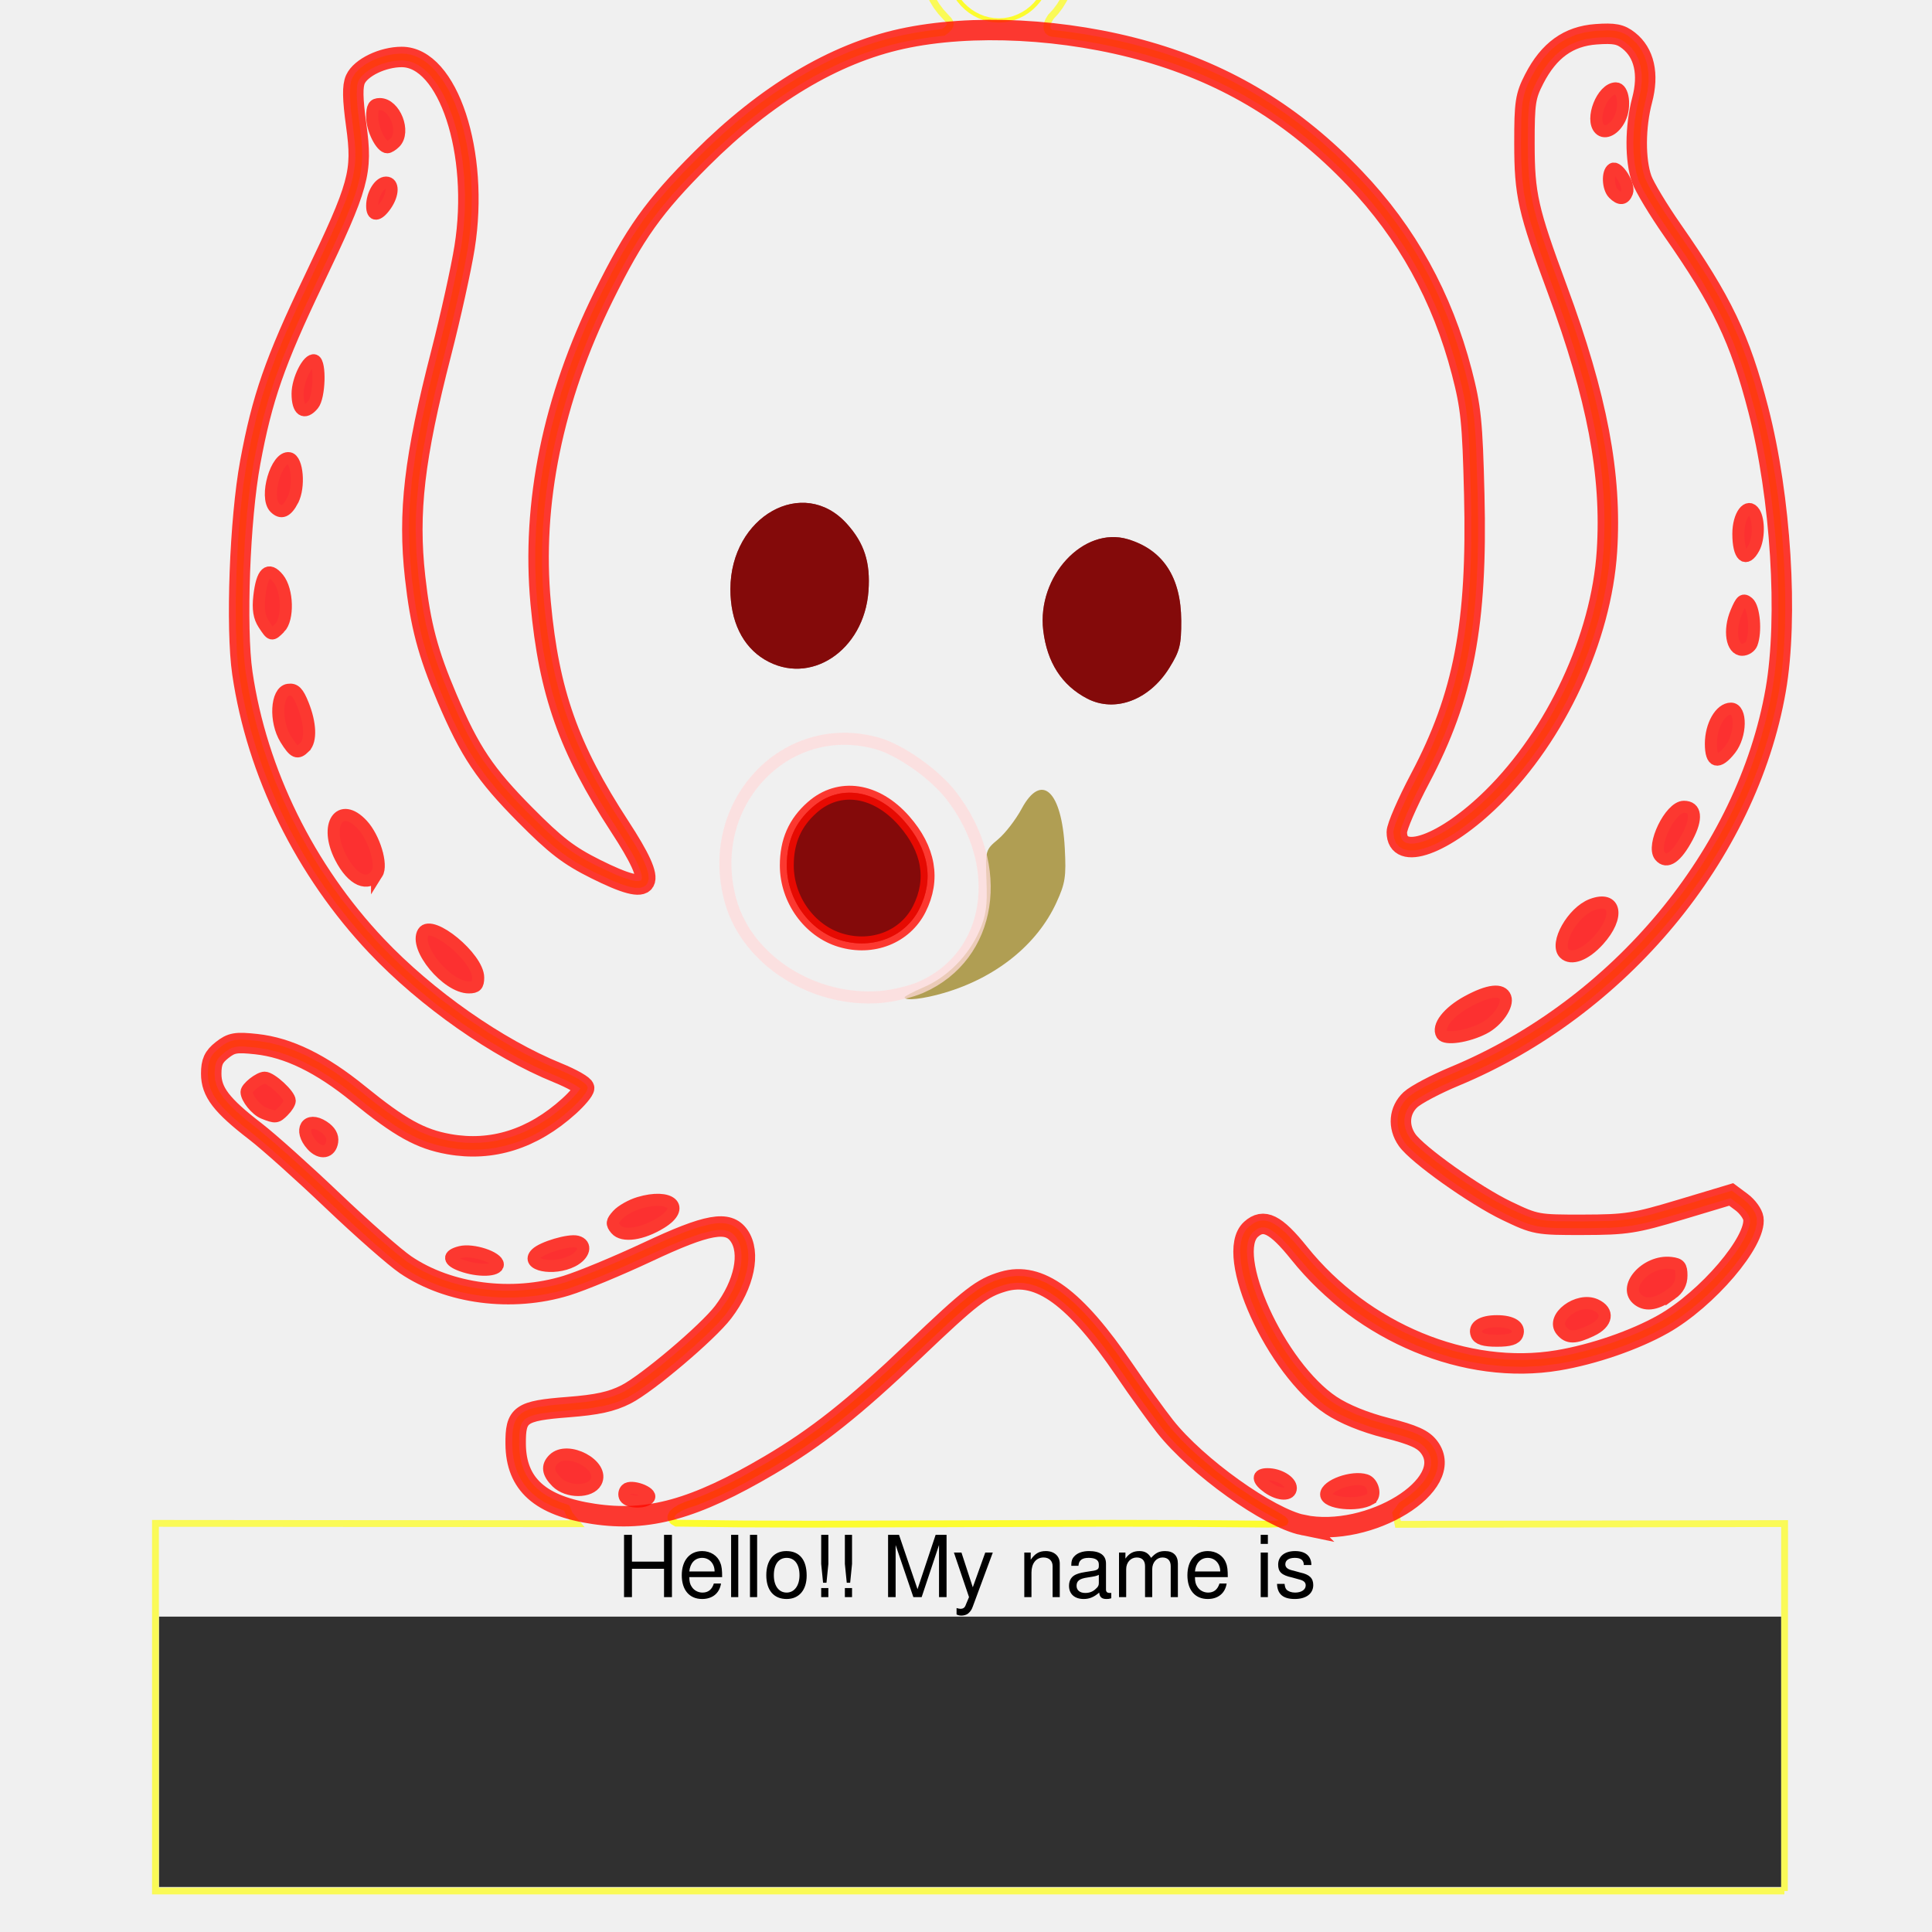
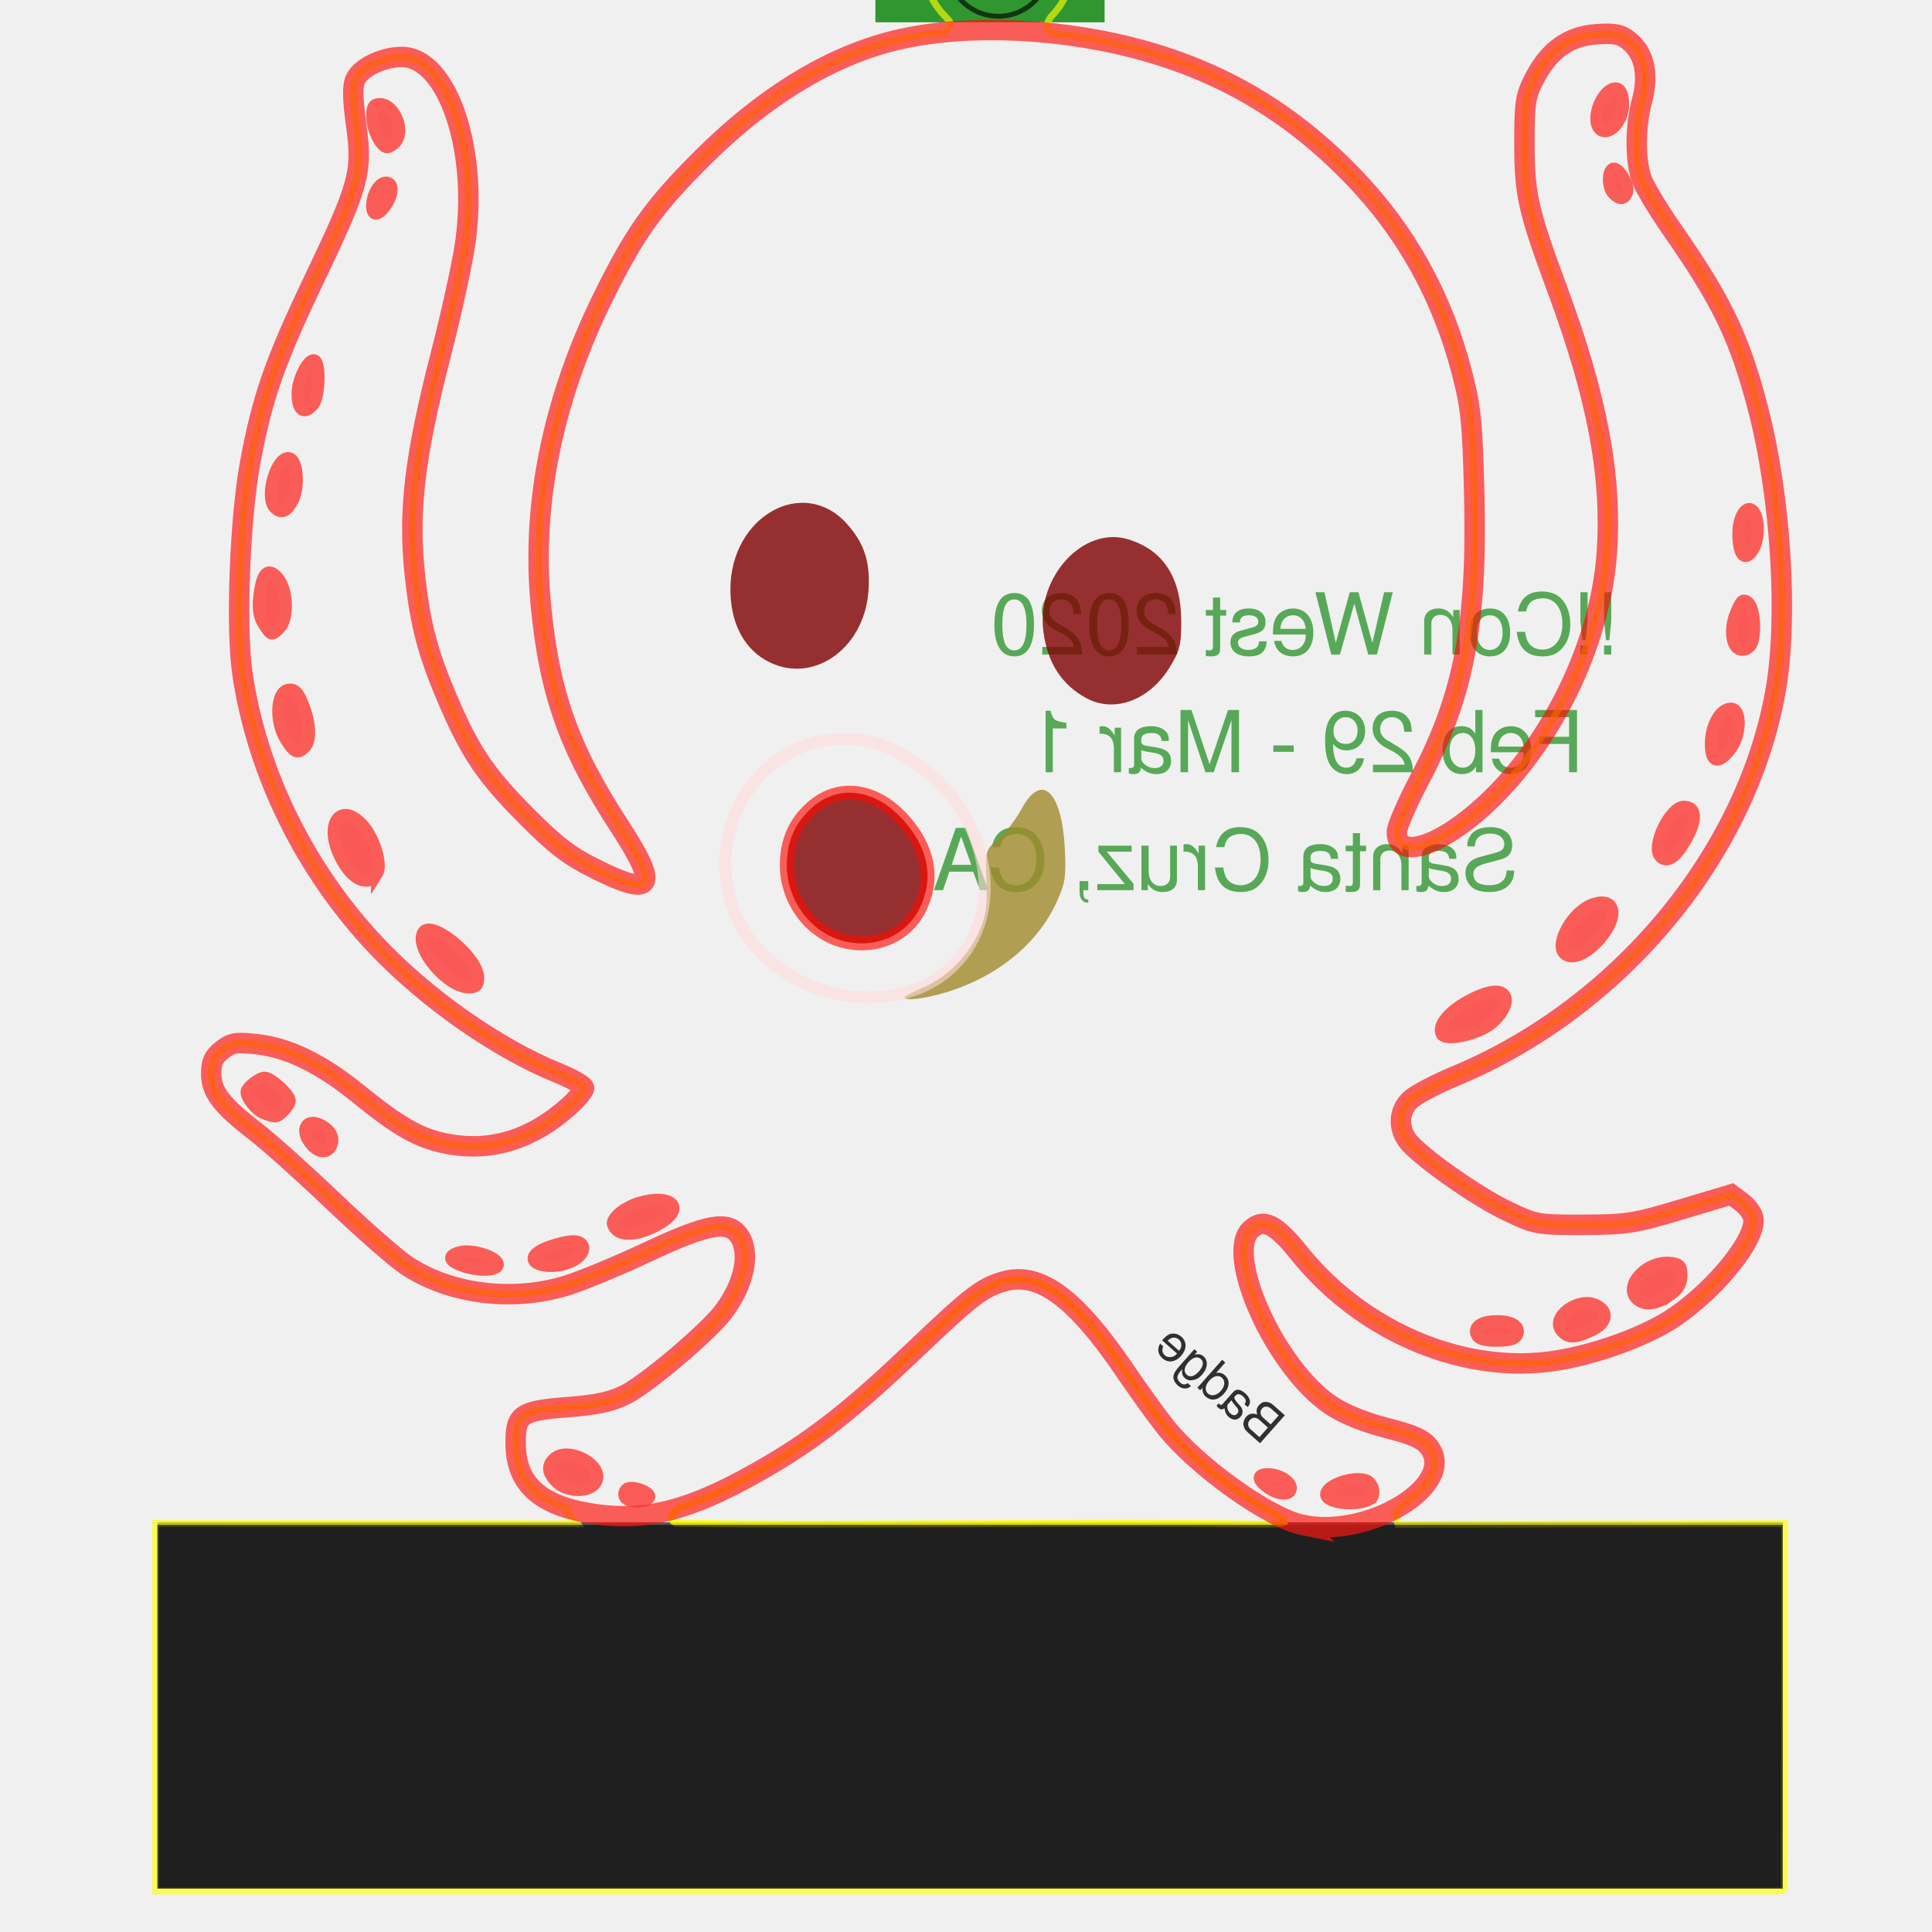
<svg xmlns="http://www.w3.org/2000/svg" xmlns:ns1="http://www.openswatchbook.org/uri/2009/osb" version="1.1" id="svg2" viewBox="0 0 80.0 80.0" height="80.0mm" width="80.0mm">
  <defs id="defs4">
    <linearGradient id="linearGradient5701" ns1:paint="gradient">
      <stop style="stop-color:#000000;stop-opacity:1;" offset="0" id="stop5703" />
      <stop style="stop-color:#000000;stop-opacity:0;" offset="1" id="stop5705" />
    </linearGradient>
  </defs>
-   <g style="display:none;opacity:0.8" id="g4186" />
  <g id="g4142" style="display:none">
    <rect x="0" y="0" width="80" height="80" style="fill:#ffffff;fill-opacity:1;stroke:none" id="rect4144" />
  </g>
-   <g id="g4148" style="display:inline" />
-   <g id="g4158" style="display:none">
-     <text id="text4173" y="67.428" x="-39.962" style="font-style:normal;font-variant:normal;font-weight:normal;font-stretch:normal;font-size:3.528px;line-height:125%;font-family:Helvetica;-inkscape-font-specification:'Helvetica, Normal';text-align:center;letter-spacing:0px;word-spacing:0px;writing-mode:lr-tb;text-anchor:middle;display:inline;opacity:0.8;fill:#008000;fill-opacity:1;stroke:none;stroke-width:1px;stroke-linecap:butt;stroke-linejoin:miter;stroke-opacity:1" xml:space="preserve" transform="scale(-1,1)">
-       <tspan y="67.428" x="-39.962" id="tspan4175">!!Con West</tspan>
-       <tspan id="tspan4177" y="71.837" x="-39.962">Feb 29, Mar 1 2020</tspan>
-       <tspan id="tspan4179" y="76.247" x="-39.962">Santa Cruz, CA</tspan>
+   <g id="g4148" style="display:inline">
+     <text xml:space="preserve" style="font-style:normal;font-variant:normal;font-weight:normal;font-stretch:normal;line-height:0%;font-family:Helvetica;-inkscape-font-specification:'Helvetica, Normal';text-align:start;letter-spacing:0px;word-spacing:0px;writing-mode:lr-tb;text-anchor:start;display:inline;opacity:0.8;fill:#000000;fill-opacity:1;stroke:none;stroke-width:0.265px;stroke-linecap:butt;stroke-linejoin:miter;stroke-opacity:1" x="-78.857" y="10.132" id="text56" transform="matrix(-0.7485107,-0.6631227,-0.6631227,0.7485107,0,0)">
+       <tspan id="tspan54" x="-78.857" y="10.132" style="font-style:normal;font-variant:normal;font-weight:normal;font-stretch:normal;font-size:2.117px;line-height:1.25;font-family:Helvetica;-inkscape-font-specification:'Helvetica, Normal';font-variant-ligatures:normal;font-variant-caps:normal;font-variant-numeric:normal;font-feature-settings:normal;text-align:start;writing-mode:lr-tb;text-anchor:start;stroke-width:0.265px">Badge</tspan>
    </text>
  </g>
-   <g id="g4162" style="display:inline">
-     <path id="path4170" d="m 362.685,733.631 c -7.922,-2.378 -13.685,-10.397 -13.685,-19.042 0,-6.193 2.086,-10.931 6.53,-14.833 6.829,-5.996 16.22,-4.606 23.31,3.448 6.366,7.232 7.708,14.95 3.91,22.482 -3.59,7.12 -11.88,10.402 -20.065,7.945 z m 62.817,-61.559 c -6.455,-3.365 -10.215,-9.205 -11.181,-17.362 -1.631,-13.768 10.272,-26.598 21.544,-23.221 8.966,2.686 13.559,9.687 13.606,20.737 0.026,6.167 -0.361,7.711 -3.006,11.988 -5.106,8.26 -13.883,11.55 -20.962,7.858 z m -82.165,-9.939 c -5.611,-3.363 -8.715,-9.763 -8.702,-17.939 0.03,-18.535 18.543,-28.947 29.637,-16.668 4.471,4.948 6.059,9.872 5.533,17.15 -1.101,15.227 -14.95,24.361 -26.467,17.457 z" style="display:inline;opacity:0.8;fill:#800000;fill-opacity:1;stroke:none;stroke-width:3.543;stroke-miterlimit:4;stroke-dasharray:none;stroke-opacity:1" transform="matrix(0.16256,0,0,0.16256,-24.15359,-80.32691)" />
+   <g id="g4158" style="display:inline;opacity:0.8">
+     <text transform="scale(-1,1)" id="text4173" y="27.104" x="-42.409" style="font-style:normal;font-variant:normal;font-weight:normal;font-stretch:normal;line-height:0%;font-family:Helvetica;-inkscape-font-specification:'Helvetica, Normal';text-align:center;letter-spacing:0px;word-spacing:0px;writing-mode:lr-tb;text-anchor:middle;display:inline;opacity:0.8;fill:#008000;fill-opacity:1;stroke:none;stroke-width:1px;stroke-linecap:butt;stroke-linejoin:miter;stroke-opacity:1" xml:space="preserve">
+       <tspan y="27.104" x="-42.409" id="tspan4175" style="font-size:3.528px;line-height:1.25">!!Con West 2020</tspan>
+       <tspan id="tspan4177" y="31.98" x="-42.409" style="font-size:3.528px;line-height:1.25">Feb 29 - Mar 1</tspan>
+       <tspan id="tspan4179" y="36.856" x="-42.409" style="font-size:3.528px;line-height:1.25">Santa Cruz, CA</tspan>
+     </text>
+     <rect ry="0" style="display:inline;opacity:0.8;stroke:#000000;stroke-width:0.953;stroke-miterlimit:4;stroke-dasharray:none;stroke-opacity:1" id="rect51" width="66.351" height="14.219" x="6.994" y="63.51" />
+   </g>
+   <g id="g4162" style="display:inline;opacity:0.8">
+     <rect y="-5.427" x="36.248" height="6.35" width="9.492" id="rect302" style="fill:#008000;fill-opacity:1;stroke:none;stroke-width:0.469;stroke-miterlimit:4;stroke-dasharray:none;stroke-opacity:1" />
  </g>
  <g style="display:inline;opacity:0.8" id="g4174">
    <path id="path4420" d="M52.649 62.622L52.236 62.39L51.847 62.148L51.06 61.622L50.254 61.012L49.491 60.365L49.137 60.036L48.808 59.707L48.508 59.383L48.243 59.066L47.481 58.041L46.578 56.751L46.198 56.205L45.831 55.704L45.476 55.248L45.131 54.835L44.796 54.465L44.471 54.137L44.154 53.852L43.845 53.608L43.542 53.404L43.246 53.241L42.954 53.117L42.667 53.032L42.383 52.985L42.101 52.976L41.821 53.003L41.543 53.068L41.226 53.173L40.923 53.308L40.607 53.493L40.249 53.75L39.821 54.101L39.297 54.566L37.846 55.927L36.955 56.765L36.137 57.506L35.376 58.166L34.655 58.756L33.959 59.288L33.272 59.777L32.577 60.234L31.858 60.672L30.749 61.296L30.23 61.564L29.733 61.804L29.254 62.016L28.792 62.2L28.437 62.314L28.161 62.433L27.963 62.554L27.838 62.674L27.783 62.789L27.78 62.844L27.794 62.896L27.868 62.991L28.001 63.071L30.72 63.103L33.589 63.113L39.675 63.095L46.054 63.075L49.289 63.083L52.521 63.112L52.871 63.101L53.087 63.074L53.189 63.032L53.202 63.005L53.195 62.975L53.125 62.904L52.997 62.822L52.649 62.622" style="display:inline;fill:none;fill-opacity:1;stroke:#ffff00;stroke-width:0.282;stroke-miterlimit:4;stroke-dasharray:none;stroke-opacity:1" />
    <path id="rect5864" d="M73.888 78.301L6.437 78.301L6.437 63.079L23.903 63.094L23.575 62.7L23.467 62.442L23.149 62.331L22.858 62.207L22.594 62.068L22.356 61.913L22.145 61.743L21.959 61.558L21.799 61.357L21.664 61.139L21.553 60.905L21.467 60.655L21.405 60.387L21.367 60.102L21.353 59.799L21.361 59.384L21.379 59.212L21.409 59.06L21.452 58.927L21.512 58.811L21.591 58.712L21.69 58.627L21.813 58.554L21.961 58.493L22.137 58.441L22.343 58.396L22.853 58.325L23.511 58.266L24.318 58.187L24.949 58.081L25.217 58.015L25.463 57.937L25.695 57.846L25.92 57.74L26.319 57.5L26.829 57.138L27.41 56.688L28.02 56.185L28.62 55.664L29.168 55.158L29.623 54.703L29.944 54.333L30.245 53.894L30.487 53.45L30.668 53.009L30.787 52.58L30.823 52.373L30.842 52.172L30.845 51.978L30.831 51.794L30.799 51.619L30.751 51.454L30.685 51.302L30.601 51.163L30.512 51.052L30.412 50.96L30.298 50.887L30.17 50.834L30.025 50.801L29.862 50.788L29.678 50.796L29.473 50.824L28.988 50.945L28.393 51.153L27.673 51.452L26.814 51.843L25.863 52.275L24.913 52.681L24.075 53.016L23.458 53.234L23.031 53.352L22.597 53.445L22.158 53.516L21.716 53.562L21.273 53.585L20.829 53.586L20.388 53.563L19.95 53.518L19.518 53.45L19.093 53.361L18.677 53.249L18.272 53.116L17.879 52.961L17.501 52.785L17.138 52.588L16.793 52.371L16.303 51.99L15.571 51.363L14.696 50.577L13.776 49.717L12.842 48.842L11.929 48.011L11.141 47.318L10.583 46.857L10.099 46.473L9.701 46.13L9.382 45.82L9.135 45.535L8.955 45.264L8.835 45.001L8.767 44.736L8.746 44.461L8.767 44.141L8.796 44.009L8.839 43.892L8.898 43.784L8.976 43.683L9.193 43.483L9.331 43.38L9.46 43.302L9.591 43.245L9.732 43.209L9.895 43.192L10.09 43.192L10.616 43.236L11.114 43.314L11.617 43.442L12.127 43.62L12.646 43.85L13.176 44.132L13.718 44.467L14.274 44.857L14.847 45.301L15.453 45.784L15.992 46.186L16.476 46.517L16.921 46.785L17.34 46.997L17.748 47.161L18.159 47.285L18.587 47.377L18.921 47.427L19.252 47.457L19.581 47.467L19.907 47.457L20.23 47.428L20.549 47.379L20.866 47.31L21.179 47.221L21.49 47.113L21.796 46.985L22.099 46.837L22.399 46.67L22.695 46.483L22.987 46.277L23.275 46.051L23.56 45.806L23.804 45.57L24.004 45.35L24.139 45.169L24.175 45.101L24.187 45.053L24.165 45.006L24.1 44.946L23.864 44.792L23.516 44.611L23.09 44.423L22.617 44.221L22.135 43.995L21.647 43.748L21.155 43.481L20.165 42.89L19.179 42.234L18.214 41.523L17.284 40.767L16.837 40.376L16.404 39.978L15.988 39.574L15.589 39.166L15.046 38.569L14.526 37.952L14.03 37.316L13.558 36.662L13.112 35.991L12.691 35.305L12.297 34.604L11.929 33.891L11.589 33.167L11.278 32.432L10.995 31.688L10.742 30.936L10.519 30.178L10.326 29.415L10.166 28.648L10.037 27.878L9.99 27.495L9.953 27.057L9.91 26.047L9.904 24.903L9.933 23.683L9.995 22.441L10.089 21.234L10.212 20.118L10.361 19.148L10.55 18.196L10.754 17.318L10.985 16.479L11.255 15.644L11.577 14.776L11.964 13.841L12.428 12.802L12.981 11.625L13.614 10.285L14.098 9.215L14.448 8.355L14.578 7.986L14.68 7.648L14.757 7.333L14.81 7.036L14.842 6.747L14.855 6.46L14.85 6.168L14.83 5.863L14.75 5.187L14.663 4.463L14.629 3.926L14.647 3.544L14.676 3.401L14.718 3.283L14.831 3.104L15 2.934L15.214 2.777L15.464 2.639L15.74 2.523L16.034 2.435L16.334 2.379L16.634 2.359L16.812 2.37L16.986 2.404L17.156 2.46L17.322 2.537L17.484 2.634L17.64 2.751L17.792 2.886L17.938 3.04L18.214 3.399L18.466 3.821L18.692 4.301L18.89 4.832L19.058 5.41L19.195 6.027L19.297 6.679L19.364 7.359L19.394 8.062L19.384 8.781L19.332 9.51L19.237 10.244L19.08 11.093L18.845 12.203L18.563 13.431L18.266 14.632L17.888 16.161L17.586 17.526L17.357 18.756L17.198 19.88L17.105 20.927L17.082 21.431L17.074 21.927L17.104 22.907L17.189 23.898L17.277 24.606L17.377 25.254L17.495 25.861L17.635 26.445L17.801 27.023L18 27.613L18.235 28.235L18.511 28.905L18.854 29.683L19.183 30.364L19.513 30.971L19.862 31.53L20.244 32.062L20.675 32.593L21.172 33.146L21.751 33.745L22.581 34.553L22.933 34.865L23.262 35.133L23.586 35.367L23.918 35.58L24.274 35.783L24.669 35.988L25.469 36.359L25.794 36.486L26.069 36.573L26.296 36.619L26.474 36.623L26.603 36.585L26.65 36.55L26.685 36.504L26.719 36.38L26.707 36.211L26.647 35.997L26.542 35.737L26.39 35.431L26.193 35.078L25.664 34.227L25.283 33.63L24.931 33.051L24.607 32.487L24.309 31.935L24.038 31.391L23.79 30.852L23.566 30.314L23.363 29.775L23.182 29.23L23.019 28.676L22.876 28.11L22.749 27.528L22.638 26.927L22.542 26.304L22.459 25.655L22.389 24.977L22.332 24.203L22.305 23.423L22.307 22.64L22.339 21.852L22.401 21.06L22.492 20.266L22.612 19.469L22.761 18.67L22.939 17.869L23.147 17.068L23.383 16.266L23.647 15.465L23.941 14.664L24.263 13.864L24.613 13.067L24.991 12.271L25.456 11.355L25.893 10.554L26.322 9.84L26.763 9.183L27.236 8.556L27.762 7.931L28.361 7.279L29.052 6.573L29.553 6.086L30.057 5.622L30.565 5.18L31.075 4.762L31.589 4.367L32.104 3.996L32.622 3.648L33.142 3.325L33.663 3.025L34.186 2.749L34.709 2.497L35.234 2.27L35.759 2.068L36.284 1.89L36.809 1.738L37.334 1.61L37.891 1.5L38.468 1.41L39.064 1.34L39.203 1.234L39.292 1.14L39.337 1.055L39.346 0.977L39.325 0.904L39.282 0.835L39.157 0.7L38.959 0.483L38.781 0.248L38.627 -0.004L38.498 -0.27L38.394 -0.551L38.318 -0.844L38.272 -1.147L38.256 -1.459L38.272 -1.771L38.318 -2.074L38.394 -2.367L38.498 -2.648L38.627 -2.914L38.781 -3.166L38.959 -3.401L39.157 -3.618L39.376 -3.815L39.613 -3.991L39.867 -4.144L40.136 -4.273L40.419 -4.375L40.714 -4.45L41.019 -4.497L41.334 -4.513L41.649 -4.497L41.955 -4.45L42.25 -4.375L42.532 -4.273L42.801 -4.144L43.055 -3.991L43.292 -3.815L43.511 -3.618L43.71 -3.401L43.887 -3.166L44.041 -2.914L44.171 -2.648L44.274 -2.367L44.35 -2.074L44.397 -1.771L44.413 -1.459L44.397 -1.147L44.35 -0.844L44.274 -0.551L44.171 -0.27L44.041 -0.004L43.887 0.248L43.71 0.483L43.511 0.7L43.418 0.855L43.366 0.99L43.349 1.104L43.359 1.198L43.393 1.272L43.444 1.326L43.505 1.362L43.572 1.379L44.237 1.459L44.9 1.558L45.56 1.675L46.214 1.81L46.859 1.963L47.493 2.134L48.116 2.323L48.725 2.529L49.322 2.753L49.905 2.994L50.477 3.254L51.037 3.532L51.585 3.828L52.123 4.144L52.651 4.479L53.17 4.833L53.679 5.208L54.179 5.602L54.671 6.017L55.156 6.453L55.633 6.91L56.103 7.389L56.498 7.815L56.877 8.251L57.24 8.697L57.587 9.153L57.919 9.619L58.235 10.095L58.535 10.581L58.819 11.077L59.088 11.583L59.341 12.099L59.578 12.626L59.8 13.162L60.006 13.708L60.196 14.265L60.371 14.832L60.53 15.409L60.658 15.923L60.761 16.396L60.841 16.865L60.903 17.369L60.951 17.944L60.988 18.63L61.046 20.484L61.062 21.461L61.062 22.386L61.043 23.264L61.005 24.098L60.948 24.893L60.871 25.653L60.772 26.382L60.652 27.084L60.509 27.763L60.342 28.424L60.151 29.07L59.935 29.706L59.694 30.336L59.425 30.963L59.129 31.593L58.806 32.228L58.43 32.969L58.123 33.636L57.916 34.156L57.859 34.338L57.839 34.455L57.862 34.666L57.928 34.833L58.035 34.955L58.179 35.035L58.359 35.073L58.57 35.07L58.81 35.027L59.077 34.946L59.367 34.827L59.677 34.671L60.005 34.48L60.348 34.255L60.702 33.995L61.066 33.704L61.435 33.381L61.808 33.027L62.293 32.523L62.759 31.989L63.204 31.428L63.627 30.841L64.027 30.232L64.402 29.603L64.752 28.957L65.075 28.298L65.37 27.626L65.635 26.946L65.87 26.26L66.073 25.57L66.242 24.88L66.378 24.191L66.477 23.507L66.54 22.831L66.569 22.236L66.579 21.638L66.569 21.035L66.538 20.426L66.487 19.809L66.416 19.181L66.323 18.542L66.209 17.889L66.073 17.222L65.915 16.537L65.735 15.834L65.532 15.111L65.306 14.365L65.056 13.597L64.486 11.981L64.077 10.862L63.758 9.945L63.519 9.181L63.348 8.52L63.234 7.914L63.166 7.313L63.133 6.668L63.124 5.931L63.135 4.905L63.155 4.536L63.189 4.234L63.24 3.978L63.312 3.745L63.407 3.515L63.53 3.266L63.767 2.851L64.026 2.49L64.306 2.184L64.61 1.93L64.939 1.728L65.294 1.576L65.678 1.473L66.092 1.418L66.574 1.399L66.762 1.407L66.924 1.429L67.065 1.466L67.194 1.52L67.318 1.591L67.442 1.682L67.663 1.89L67.841 2.13L67.976 2.401L68.069 2.702L68.117 3.028L68.122 3.38L68.082 3.755L67.997 4.15L67.901 4.572L67.832 5.011L67.79 5.457L67.774 5.899L67.785 6.327L67.823 6.729L67.889 7.097L67.981 7.419L68.147 7.769L68.443 8.285L68.827 8.898L69.258 9.538L69.969 10.583L70.573 11.528L71.083 12.406L71.518 13.25L71.891 14.094L72.219 14.97L72.519 15.912L72.805 16.953L72.973 17.647L73.127 18.369L73.265 19.113L73.387 19.874L73.494 20.648L73.584 21.429L73.658 22.212L73.715 22.993L73.755 23.767L73.778 24.529L73.782 25.274L73.769 25.997L73.737 26.692L73.687 27.357L73.618 27.984L73.529 28.57L73.406 29.207L73.259 29.84L73.09 30.47L72.897 31.095L72.683 31.716L72.446 32.331L72.189 32.94L71.911 33.542L71.613 34.138L71.295 34.726L70.957 35.305L70.601 35.876L70.226 36.437L69.833 36.988L69.423 37.529L68.996 38.058L68.553 38.576L68.093 39.082L67.618 39.575L67.127 40.055L66.623 40.521L66.103 40.973L65.571 41.409L65.024 41.83L64.466 42.235L63.894 42.623L63.311 42.993L62.717 43.346L62.112 43.681L61.496 43.996L60.87 44.293L60.235 44.569L59.65 44.828L59.11 45.097L58.675 45.343L58.406 45.535L58.249 45.709L58.131 45.902L58.052 46.109L58.013 46.326L58.015 46.548L58.058 46.771L58.141 46.992L58.266 47.205L58.368 47.331L58.511 47.479L58.904 47.83L59.41 48.232L59.993 48.661L60.618 49.091L61.249 49.496L61.852 49.853L62.391 50.136L62.791 50.325L63.121 50.469L63.415 50.572L63.708 50.642L64.034 50.685L64.428 50.708L65.561 50.716L66.677 50.697L67.12 50.666L67.533 50.615L67.952 50.536L68.412 50.426L69.599 50.086L71.685 49.459L72.118 49.781L72.29 49.933L72.439 50.11L72.549 50.29L72.603 50.451L72.604 50.644L72.557 50.867L72.467 51.116L72.335 51.387L72.167 51.676L71.964 51.978L71.732 52.289L71.473 52.605L71.191 52.923L70.89 53.237L70.573 53.545L70.243 53.84L69.904 54.121L69.56 54.381L69.214 54.618L68.87 54.827L68.405 55.072L67.898 55.308L67.359 55.53L66.798 55.736L66.223 55.922L65.644 56.085L65.069 56.222L64.509 56.33L63.793 56.421L63.069 56.456L62.34 56.438L61.608 56.368L60.878 56.246L60.151 56.074L59.432 55.853L58.723 55.585L58.027 55.271L57.348 54.912L56.689 54.51L56.052 54.065L55.441 53.58L54.859 53.054L54.309 52.491L53.794 51.89L53.451 51.48L53.146 51.158L52.874 50.921L52.629 50.766L52.515 50.718L52.405 50.689L52.299 50.679L52.197 50.688L52.096 50.716L51.997 50.761L51.802 50.904L51.705 51.01L51.628 51.137L51.568 51.284L51.526 51.448L51.501 51.629L51.492 51.826L51.522 52.26L51.61 52.741L51.752 53.259L51.943 53.803L52.178 54.362L52.454 54.928L52.765 55.489L53.107 56.035L53.475 56.557L53.864 57.043L54.27 57.485L54.688 57.87L54.9 58.039L55.114 58.191L55.332 58.326L55.574 58.457L56.124 58.708L56.744 58.934L57.416 59.129L58.132 59.329L58.404 59.42L58.627 59.511L58.81 59.604L58.959 59.703L59.08 59.81L59.181 59.928L59.276 60.075L59.343 60.225L59.384 60.378L59.401 60.533L59.393 60.69L59.363 60.847L59.311 61.005L59.238 61.162L59.145 61.319L59.034 61.473L58.759 61.775L58.422 62.062L58.031 62.329L57.794 62.659L57.891 63.12L73.897 63.088L73.888 78.301" style="display:inline;opacity:0.8;fill:none;fill-opacity:1;stroke:#ffff00;stroke-width:0.282;stroke-miterlimit:4;stroke-dasharray:none;stroke-opacity:1" />
-     <path id="path6362" d="M43.492 -1.435L43.482 -1.209L43.451 -0.988L43.4 -0.771L43.33 -0.562L43.241 -0.361L43.134 -0.169L43.01 0.011L42.868 0.178L42.712 0.33L42.544 0.463L42.365 0.577L42.177 0.672L41.981 0.748L41.779 0.802L41.572 0.835L41.361 0.846L41.151 0.835L40.943 0.802L40.741 0.748L40.546 0.672L40.358 0.577L40.179 0.463L40.011 0.33L39.854 0.178L39.713 0.011L39.588 -0.169L39.481 -0.361L39.392 -0.562L39.322 -0.771L39.271 -0.988L39.24 -1.209L39.23 -1.435L39.24 -1.66L39.271 -1.882L39.322 -2.098L39.392 -2.308L39.481 -2.509L39.588 -2.7L39.713 -2.88L39.854 -3.048L40.011 -3.199L40.179 -3.332L40.358 -3.447L40.546 -3.542L40.741 -3.617L40.943 -3.671L41.151 -3.705L41.361 -3.716L41.572 -3.705L41.779 -3.671L41.981 -3.617L42.177 -3.542L42.365 -3.447L42.544 -3.332L42.712 -3.199L42.868 -3.048L43.01 -2.88L43.134 -2.7L43.241 -2.509L43.33 -2.308L43.4 -2.098L43.451 -1.882L43.482 -1.66L43.492 -1.435L43.492 -1.435" style="display:inline;fill:none;stroke:#ffff00;stroke-width:0.174;stroke-miterlimit:4;stroke-dasharray:none;stroke-opacity:1" />
+     <path style="display:inline;opacity:0.8;fill:none;fill-opacity:1;stroke:#000000;stroke-width:0.203;stroke-miterlimit:4;stroke-dasharray:none;stroke-opacity:1" d="m 43.489,-1.508 a 2.148,2.181 0 0 1 -2.148,2.181 2.148,2.181 0 0 1 -2.148,-2.181 2.148,2.181 0 0 1 2.148,-2.181 2.148,2.181 0 0 1 2.148,2.181 z" id="path304" />
  </g>
  <g id="g4146" style="display:inline">
    <path transform="matrix(0.16256,0,0,0.16256,-24.15359,-80.32691)" style="display:inline;opacity:0.8;fill:#a0892c;stroke:none;stroke-width:3.543;stroke-miterlimit:4;stroke-dasharray:none;stroke-opacity:1" d="m 379,748.176 c 0,-0.26 2.186,-1.413 4.857,-2.562 6.049,-2.602 11.394,-7.993 14.177,-14.299 1.713,-3.881 2.074,-6.392 1.833,-12.746 -0.298,-7.863 -0.279,-7.931 2.98,-10.667 1.804,-1.514 4.491,-5.003 5.97,-7.753 5.041,-9.367 10.22,-4.626 10.991,10.062 0.38,7.244 0.126,8.903 -2.118,13.804 -4.914,10.733 -15.364,19.145 -28.621,23.039 -5.273,1.549 -10.069,2.084 -10.069,1.123 z" id="path4149" />
  </g>
  <g id="g4164" style="display:inline">
    <g transform="matrix(0.16256,0,0,0.16256,-24.38582,-72.8956)" id="layer1" style="display:inline;opacity:0.8">
      <g id="g4147" transform="translate(1.428577,-45.71429)" style="stroke-width:35.433;stroke-miterlimit:4;stroke-dasharray:none">
        <path style="fill:none;stroke:none;stroke-width:0.615;stroke-miterlimit:4;stroke-dasharray:none;stroke-opacity:1" d="m 480.49,882.602 c -8.723,-1.786 -27.052,-14.887 -35.136,-25.115 -2.236,-2.829 -6.847,-9.238 -10.245,-14.242 -12.669,-18.654 -21.835,-25.359 -30.972,-22.659 -5.463,1.614 -8.184,3.719 -22.74,17.592 -15.301,14.583 -24.769,22.084 -36.834,29.186 -19.071,11.224 -30.799,14.475 -44.737,12.402 -13.62,-2.026 -19.795,-7.543 -19.89,-17.774 -0.071,-7.597 1.184,-8.488 13.277,-9.425 7.505,-0.581 11.141,-1.376 14.818,-3.24 5.403,-2.738 20.8,-15.774 24.755,-20.96 5.406,-7.087 7.08,-15.162 4.043,-19.497 -2.764,-3.947 -7.983,-3.01 -23.301,4.184 -7.503,3.524 -16.792,7.373 -20.642,8.555 -13.878,4.259 -29.994,2.172 -41,-5.31 -2.75,-1.869 -11.103,-9.214 -18.561,-16.321 -7.459,-7.107 -16.295,-15.026 -19.637,-17.598 -8.687,-6.684 -11.301,-10.094 -11.301,-14.736 0,-3.008 0.602,-4.325 2.75,-6.02 2.395,-1.889 3.525,-2.086 8.75,-1.52 8.137,0.881 16.492,4.961 26.028,12.708 10.591,8.605 15.761,11.474 23.009,12.768 10.997,1.964 21.33,-1.3 30.587,-9.664 2.131,-1.926 3.87,-4.011 3.863,-4.635 -0.007,-0.624 -3.044,-2.366 -6.75,-3.872 -15.377,-6.249 -33.401,-18.882 -46.142,-32.342 -18.197,-19.224 -30.462,-44.156 -34.159,-69.435 -1.699,-11.622 -0.67,-39.301 1.998,-53.705 3.043,-16.432 6.245,-25.628 16.112,-46.28 11.705,-24.497 12.542,-27.543 10.887,-39.6 -0.934,-6.805 -0.989,-9.985 -0.202,-11.712 1.364,-2.993 6.949,-5.688 11.786,-5.688 11.81,0 19.868,24.405 16.016,48.508 -0.878,5.495 -3.567,17.642 -5.975,26.992 -6.847,26.585 -8.465,40.506 -6.625,57 1.361,12.197 3.239,19.308 8.134,30.802 5.83,13.689 9.679,19.437 19.93,29.772 7.749,7.813 11.057,10.355 17.952,13.795 14.765,7.367 16.26,4.723 6.12,-10.828 -12.999,-19.936 -18.027,-34.137 -20.149,-56.906 -2.358,-25.306 3.13,-52.099 16.009,-78.16 7.962,-16.111 12.774,-22.863 24.978,-35.051 16.377,-16.355 33.735,-26.756 50.953,-30.53 17.874,-3.918 41.87,-2.679 62.493,3.226 20.663,5.917 37.634,16.273 52.966,32.321 13.208,13.824 22.268,30.239 27.232,49.336 2.337,8.991 2.72,12.754 3.173,31.223 0.809,32.934 -2.685,51.247 -13.783,72.243 -3.269,6.184 -5.943,12.349 -5.943,13.7 0,7.678 12.161,3.301 24.414,-8.786 16.217,-15.997 27.671,-40.678 29.109,-62.723 1.27,-19.479 -2.488,-39.332 -12.637,-66.745 -7.505,-20.273 -8.365,-24.092 -8.376,-37.216 -0.009,-10.349 0.246,-12.024 2.495,-16.393 3.74,-7.267 8.724,-10.861 15.761,-11.365 4.657,-0.333 6.218,-0.029 8.306,1.619 3.964,3.129 5.179,8.539 3.411,15.184 -1.788,6.72 -1.83,15.263 -0.099,20.11 0.713,1.995 4.248,7.862 7.856,13.037 12.649,18.143 17.148,27.547 21.821,45.611 5.767,22.295 7.68,52.975 4.456,71.465 -7.301,41.868 -39.799,80.976 -81.781,98.416 -4.82,2.002 -9.883,4.677 -11.25,5.945 -2.902,2.689 -3.252,6.862 -0.862,10.273 2.619,3.738 17.252,14.136 25.376,18.031 7.339,3.518 7.758,3.595 19.5,3.569 10.996,-0.024 13.074,-0.349 24.837,-3.88 l 12.837,-3.854 2.663,1.98 c 1.464,1.089 2.806,2.943 2.981,4.119 0.863,5.801 -11.737,20.574 -22.96,26.919 -7.25,4.099 -17.802,7.735 -26.83,9.246 -23.307,3.9 -49.63,-7.007 -65.913,-27.312 -5.974,-7.45 -9.046,-8.97 -12.256,-6.066 -6.945,6.285 6.335,35.505 20.373,44.826 3.365,2.234 8.485,4.321 14.161,5.773 6.931,1.773 9.326,2.857 10.862,4.914 7.097,9.505 -15.248,23.274 -32.152,19.813 z m 17.146,-6.631 c 1.505,-0.886 0.698,-4.205 -1.165,-4.796 -3.421,-1.086 -10.085,1.311 -10.085,3.628 0,2.275 7.965,3.102 11.25,1.169 z m -183.749,-0.325 c 0.85,-1.375 -4.543,-3.356 -5.777,-2.122 -0.523,0.523 -0.648,1.439 -0.278,2.037 0.844,1.365 5.226,1.427 6.055,0.085 z m 163.499,-2.463 c 0,-1.733 -3.025,-3.535 -5.934,-3.535 -2.696,0 -2.629,1.492 0.157,3.443 2.801,1.962 5.777,2.01 5.777,0.092 z M 300.39,871.641 c 2.287,-4.273 -7.224,-9.373 -10.804,-5.793 -1.729,1.729 -1.483,3.517 0.8,5.8 2.716,2.716 8.549,2.712 10.004,-0.007 z m 234.674,-37.594 c 0.774,-2.018 -1.301,-3.368 -5.177,-3.368 -3.876,0 -5.952,1.35 -5.177,3.368 0.439,1.144 1.916,1.601 5.177,1.601 3.261,0 4.738,-0.457 5.177,-1.601 z m 18.922,-1.013 c 4.031,-1.913 4.5,-4.928 1.014,-6.516 -4.487,-2.044 -11.454,3.208 -8.683,6.546 1.663,2.003 3.398,1.996 7.668,-0.03 z m 20.401,-9.326 c 1.681,-1.194 2.5,-2.723 2.5,-4.668 0,-2.394 -0.462,-2.945 -2.684,-3.202 -6.391,-0.738 -12.561,6.33 -8.266,9.47 2.08,1.521 4.773,1.011 8.45,-1.601 z m -299,-7.482 c 0,-1.839 -6.388,-3.948 -9.553,-3.154 -3.222,0.809 -3.102,2.17 0.303,3.414 4.247,1.551 9.25,1.41 9.25,-0.26 z m 18.991,-0.867 c 3.099,-1.568 3.756,-4.282 1.198,-4.95 -2.051,-0.536 -8.807,1.458 -10.427,3.078 -2.856,2.856 4.382,4.324 9.229,1.872 z m 22.601,-9.767 c 6.347,-3.923 2.402,-7.456 -5.636,-5.048 -1.997,0.598 -4.442,1.983 -5.432,3.078 -1.526,1.687 -1.596,2.236 -0.459,3.606 1.712,2.063 6.683,1.357 11.527,-1.636 z m -83.781,-20.64 c 0.206,-1.441 -0.539,-2.734 -2.206,-3.826 -4.22,-2.765 -6.441,0.837 -2.917,4.731 2.146,2.371 4.719,1.916 5.123,-0.905 z m -12.383,-7.874 c 0.864,-0.864 1.571,-2.01 1.571,-2.545 0,-1.516 -4.738,-5.883 -6.383,-5.883 -1.383,0 -4.617,2.548 -4.617,3.637 0,1.573 2.439,4.6 4.315,5.356 3.061,1.233 3.347,1.202 5.113,-0.564 z m 305.777,-21.035 c 3.398,-1.757 6.217,-5.847 5.435,-7.886 -0.854,-2.225 -4.259,-1.841 -9.638,1.087 -4.944,2.691 -7.776,6.347 -6.507,8.4 0.868,1.405 6.535,0.558 10.709,-1.601 z m -143.363,-10.439 c 18.035,-7.965 21.595,-30.844 7.605,-48.875 -4.214,-5.431 -12.938,-11.574 -18.771,-13.218 -23.674,-6.671 -44.425,15.855 -37.273,40.459 4.318,14.852 20.935,25.423 37.938,24.134 3.214,-0.244 7.939,-1.368 10.5,-2.5 z M 362.071,733.631 c -7.922,-2.378 -13.685,-10.397 -13.685,-19.042 0,-6.193 2.086,-10.931 6.53,-14.833 6.829,-5.996 16.22,-4.606 23.31,3.448 6.366,7.232 7.708,14.95 3.91,22.482 -3.59,7.12 -11.88,10.402 -20.065,7.945 z m -91.685,9.52 c 0,-5.078 -11.897,-14.906 -13.974,-11.544 -2.392,3.87 6.018,14.042 11.609,14.042 1.855,0 2.365,-0.538 2.365,-2.497 z m 285.384,-9.506 c 5.433,-6.014 4.406,-11.388 -1.731,-9.055 -4.883,1.857 -9.439,9.938 -6.986,12.391 1.755,1.755 5.367,0.372 8.717,-3.336 z M 244.629,716.627 c 1.381,-2.193 -0.719,-9.121 -3.757,-12.4 -5.693,-6.143 -9.792,-0.02 -5.551,8.293 3.005,5.89 7.059,7.679 9.308,4.106 z m 333.755,-9.27 c 2.537,-4.783 2.201,-7.709 -0.885,-7.709 -3.454,0 -8.269,9.903 -6.091,12.527 1.738,2.094 4.218,0.381 6.976,-4.818 z m 10.929,-22.344 c 2.783,-3.538 2.906,-10.365 0.188,-10.365 -2.689,0 -5.115,4.252 -5.115,8.965 0,4.821 1.828,5.34 4.927,1.4 z m -363.127,-0.565 c 1.67,-1.67 1.497,-6.017 -0.43,-10.832 -1.278,-3.194 -2.087,-4.007 -3.75,-3.77 -3.055,0.436 -3.452,8.027 -0.657,12.553 2.182,3.533 3.005,3.882 4.837,2.05 z m 368.593,-26.382 c 1.148,-2.991 0.619,-9.164 -0.893,-10.418 -1.264,-1.049 -1.745,-0.659 -3.057,2.481 -1.909,4.569 -1.114,9.519 1.529,9.519 0.997,0 2.087,-0.712 2.421,-1.582 z m -374.964,-3.99 c 2.259,-2.259 2.05,-9.622 -0.358,-12.568 -2.53,-3.096 -4.121,-1.598 -4.812,4.533 -0.367,3.257 -0.041,5.29 1.136,7.087 1.945,2.968 2,2.981 4.033,0.948 z m 375.536,-20.363 c 1.271,-2.375 1.321,-7.066 0.096,-9.001 -1.633,-2.58 -4.061,0.643 -4.061,5.391 0,5.744 1.898,7.472 3.965,3.61 z M 223.146,621.569 c 1.761,-3.384 1.196,-10.317 -0.874,-10.709 -3.278,-0.621 -6.352,9.923 -3.674,12.601 1.62,1.62 3.024,1.036 4.548,-1.891 z m 5.201,-24.375 c 1.621,-1.953 1.891,-10.711 0.347,-11.254 -1.571,-0.553 -4.309,4.843 -4.309,8.492 0,4.279 1.712,5.473 3.962,2.762 z m 18.482,-50.769 c 1.962,-2.801 2.01,-5.777 0.092,-5.777 -1.733,0 -3.535,3.025 -3.535,5.934 0,2.696 1.492,2.629 3.443,-0.157 z m 316.198,-3.285 c 0.706,-1.839 -2.352,-6.789 -3.685,-5.965 -1.346,0.832 -1.19,4.839 0.244,6.273 1.612,1.612 2.743,1.511 3.441,-0.308 z M 249.186,530.448 c 2.736,-2.736 -0.044,-9.8 -3.857,-9.8 -1.529,0 -1.943,0.699 -1.943,3.277 0,3.135 2.291,7.723 3.857,7.723 0.409,0 1.283,-0.54 1.943,-1.2 z m 312.032,-6.136 c 1.458,-3.043 0.842,-7.664 -1.023,-7.664 -3.449,0 -6.578,7.898 -4.108,10.368 1.36,1.36 3.799,0.075 5.131,-2.704 z" id="path4151" />
      </g>
      <g style="stroke-width:35.433;stroke-miterlimit:4;stroke-dasharray:none" transform="translate(-420.2575,-69.03899)" id="g4418" />
    </g>
    <path transform="matrix(0.16256,0,0,0.16256,-24.15359,-80.32691)" style="display:inline;opacity:0.8;fill:#800000;fill-opacity:1;stroke:none;stroke-width:3.543;stroke-miterlimit:4;stroke-dasharray:none;stroke-opacity:1" d="m 362.685,733.631 c -7.922,-2.378 -13.685,-10.397 -13.685,-19.042 0,-6.193 2.086,-10.931 6.53,-14.833 6.829,-5.996 16.22,-4.606 23.31,3.448 6.366,7.232 7.708,14.95 3.91,22.482 -3.59,7.12 -11.88,10.402 -20.065,7.945 z m 62.817,-61.559 c -6.455,-3.365 -10.215,-9.205 -11.181,-17.362 -1.631,-13.768 10.272,-26.598 21.544,-23.221 8.966,2.686 13.559,9.687 13.606,20.737 0.026,6.167 -0.361,7.711 -3.006,11.988 -5.106,8.26 -13.883,11.55 -20.962,7.858 z m -82.165,-9.939 c -5.611,-3.363 -8.715,-9.763 -8.702,-17.939 0.03,-18.535 18.543,-28.947 29.637,-16.668 4.471,4.948 6.059,9.872 5.533,17.15 -1.101,15.227 -14.95,24.361 -26.467,17.457 z" id="path5793" />
  </g>
-   <g id="g4160" style="display:inline">
-     <rect y="67.348" x="6.994" height="10.381" width="66.351" id="rect4272" style="display:inline;opacity:0.8;stroke:#000000;stroke-width:0.814;stroke-miterlimit:4;stroke-dasharray:none;stroke-opacity:1" ry="0" />
+   <g id="g4160" style="display:inline;opacity:0.8">
+     <rect y="63.615" x="6.994" height="14.114" width="66.351" id="rect4272" style="display:inline;opacity:0.8;stroke:#000000;stroke-width:0.949;stroke-miterlimit:4;stroke-dasharray:none;stroke-opacity:1" ry="0" />
    <path style="display:inline;opacity:0.8;fill:none;fill-opacity:1;stroke:#ff0a00;stroke-width:5.208;stroke-miterlimit:4;stroke-dasharray:none;stroke-opacity:1" d="m 480.49,882.602 c -8.723,-1.786 -27.052,-14.887 -35.136,-25.115 -2.236,-2.829 -6.847,-9.238 -10.245,-14.242 -12.669,-18.654 -21.835,-25.359 -30.972,-22.659 -5.463,1.614 -8.184,3.719 -22.74,17.592 -15.301,14.583 -24.769,22.084 -36.834,29.186 -19.071,11.224 -30.799,14.475 -44.737,12.402 -13.62,-2.026 -19.795,-7.543 -19.89,-17.774 -0.071,-7.597 1.184,-8.488 13.277,-9.425 7.505,-0.581 11.141,-1.376 14.818,-3.24 5.403,-2.738 20.8,-15.774 24.755,-20.96 5.406,-7.087 7.08,-15.162 4.043,-19.497 -2.764,-3.947 -7.983,-3.01 -23.301,4.184 -7.503,3.524 -16.792,7.373 -20.642,8.555 -13.878,4.259 -29.994,2.172 -41,-5.31 -2.75,-1.869 -11.103,-9.214 -18.561,-16.321 -7.459,-7.107 -16.295,-15.026 -19.637,-17.598 -8.687,-6.684 -11.301,-10.094 -11.301,-14.736 0,-3.008 0.602,-4.325 2.75,-6.02 2.395,-1.889 3.525,-2.086 8.75,-1.52 8.137,0.881 16.492,4.961 26.028,12.708 10.591,8.605 15.761,11.474 23.009,12.768 10.997,1.964 21.33,-1.3 30.587,-9.664 2.131,-1.926 3.87,-4.011 3.863,-4.635 -0.007,-0.624 -3.044,-2.366 -6.75,-3.872 -15.377,-6.249 -33.401,-18.882 -46.142,-32.342 -18.197,-19.224 -30.462,-44.156 -34.159,-69.435 -1.699,-11.622 -0.67,-39.301 1.998,-53.705 3.043,-16.432 6.245,-25.628 16.112,-46.28 11.705,-24.497 12.542,-27.543 10.887,-39.6 -0.934,-6.805 -0.989,-9.985 -0.202,-11.712 1.364,-2.993 6.949,-5.688 11.786,-5.688 11.81,0 19.868,24.405 16.016,48.508 -0.878,5.495 -3.567,17.642 -5.975,26.992 -6.847,26.585 -8.465,40.506 -6.625,57 1.361,12.197 3.239,19.308 8.134,30.802 5.83,13.689 9.679,19.437 19.93,29.772 7.749,7.813 11.057,10.355 17.952,13.795 14.765,7.367 16.26,4.723 6.12,-10.828 -12.999,-19.936 -18.027,-34.137 -20.149,-56.906 -2.358,-25.306 3.13,-52.099 16.009,-78.16 7.962,-16.111 12.774,-22.863 24.978,-35.051 16.377,-16.355 33.735,-26.756 50.953,-30.53 17.874,-3.918 41.87,-2.679 62.493,3.226 20.663,5.917 37.634,16.273 52.966,32.321 13.208,13.824 22.268,30.239 27.232,49.336 2.337,8.991 2.72,12.754 3.173,31.223 0.809,32.934 -2.685,51.247 -13.783,72.243 -3.269,6.184 -5.943,12.349 -5.943,13.7 0,7.678 12.161,3.301 24.414,-8.786 16.217,-15.997 27.671,-40.678 29.109,-62.723 1.27,-19.479 -2.488,-39.332 -12.637,-66.745 -7.505,-20.273 -8.365,-24.092 -8.376,-37.216 -0.009,-10.349 0.246,-12.024 2.495,-16.393 3.74,-7.267 8.724,-10.861 15.761,-11.365 4.657,-0.333 6.218,-0.029 8.306,1.619 3.964,3.129 5.179,8.539 3.411,15.184 -1.788,6.72 -1.83,15.263 -0.099,20.11 0.713,1.995 4.248,7.862 7.856,13.037 12.649,18.143 17.148,27.547 21.821,45.611 5.767,22.295 7.68,52.975 4.456,71.465 -7.301,41.868 -39.799,80.976 -81.781,98.416 -4.82,2.002 -9.883,4.677 -11.25,5.945 -2.902,2.689 -3.252,6.862 -0.862,10.273 2.619,3.738 17.252,14.136 25.376,18.031 7.339,3.518 7.758,3.595 19.5,3.569 10.996,-0.024 13.074,-0.349 24.837,-3.88 l 12.837,-3.854 2.663,1.98 c 1.464,1.089 2.806,2.943 2.981,4.119 0.863,5.801 -11.737,20.574 -22.96,26.919 -7.25,4.099 -17.802,7.735 -26.83,9.246 -23.307,3.9 -49.63,-7.007 -65.913,-27.312 -5.974,-7.45 -9.046,-8.97 -12.256,-6.066 -6.945,6.285 6.335,35.505 20.373,44.826 3.365,2.234 8.485,4.321 14.161,5.773 6.931,1.773 9.326,2.857 10.862,4.914 7.097,9.505 -15.248,23.274 -32.152,19.813 z" id="path5714" transform="matrix(0.16256,0,0,0.16256,-24.15359,-80.32691)" />
    <path style="display:inline;opacity:0.8;fill:#ff0000;fill-opacity:1;stroke:#ff0a00;stroke-width:3.076;stroke-miterlimit:4;stroke-dasharray:none;stroke-opacity:1" d="m 497.636,875.971 c 1.505,-0.886 0.698,-4.205 -1.165,-4.796 -3.421,-1.086 -10.085,1.311 -10.085,3.628 0,2.275 7.965,3.102 11.25,1.169 z m -183.749,-0.325 c 0.85,-1.375 -4.543,-3.356 -5.777,-2.122 -0.523,0.523 -0.648,1.439 -0.278,2.037 0.844,1.365 5.226,1.427 6.055,0.085 z m 163.499,-2.463 c 0,-1.733 -3.025,-3.535 -5.934,-3.535 -2.696,0 -2.629,1.492 0.157,3.443 2.801,1.962 5.777,2.01 5.777,0.092 z M 300.39,871.641 c 2.287,-4.273 -7.224,-9.373 -10.804,-5.793 -1.729,1.729 -1.483,3.517 0.8,5.8 2.716,2.716 8.549,2.712 10.004,-0.007 z m 234.674,-37.594 c 0.774,-2.018 -1.301,-3.368 -5.177,-3.368 -3.876,0 -5.952,1.35 -5.177,3.368 0.439,1.144 1.916,1.601 5.177,1.601 3.261,0 4.738,-0.457 5.177,-1.601 z m 18.922,-1.013 c 4.031,-1.913 4.5,-4.928 1.014,-6.516 -4.487,-2.044 -11.454,3.208 -8.683,6.546 1.663,2.003 3.398,1.996 7.668,-0.03 z m 20.401,-9.326 c 1.681,-1.194 2.5,-2.723 2.5,-4.668 0,-2.394 -0.462,-2.945 -2.684,-3.202 -6.391,-0.738 -12.561,6.33 -8.266,9.47 2.08,1.521 4.773,1.011 8.45,-1.601 z m -299,-7.482 c 0,-1.839 -6.388,-3.948 -9.553,-3.154 -3.222,0.809 -3.102,2.17 0.303,3.414 4.247,1.551 9.25,1.41 9.25,-0.26 z m 18.991,-0.867 c 3.099,-1.568 3.756,-4.282 1.198,-4.95 -2.051,-0.536 -8.807,1.458 -10.427,3.078 -2.856,2.856 4.382,4.324 9.229,1.872 z m 22.601,-9.767 c 6.347,-3.923 2.402,-7.456 -5.636,-5.048 -1.997,0.598 -4.442,1.983 -5.432,3.078 -1.526,1.687 -1.596,2.236 -0.459,3.606 1.712,2.063 6.683,1.357 11.527,-1.636 z m -83.781,-20.64 c 0.206,-1.441 -0.539,-2.734 -2.206,-3.826 -4.22,-2.765 -6.441,0.837 -2.917,4.731 2.146,2.371 4.719,1.916 5.123,-0.905 z m -12.383,-7.874 c 0.864,-0.864 1.571,-2.01 1.571,-2.545 0,-1.516 -4.738,-5.883 -6.383,-5.883 -1.383,0 -4.617,2.548 -4.617,3.637 0,1.573 2.439,4.6 4.315,5.356 3.061,1.233 3.347,1.202 5.113,-0.564 z m 305.777,-21.035 c 3.398,-1.757 6.217,-5.847 5.435,-7.886 -0.854,-2.225 -4.259,-1.841 -9.638,1.087 -4.944,2.691 -7.776,6.347 -6.507,8.4 0.868,1.405 6.535,0.558 10.709,-1.601 z M 270.386,743.151 c 0,-5.078 -11.897,-14.906 -13.974,-11.544 -2.392,3.87 6.018,14.042 11.609,14.042 1.855,0 2.365,-0.538 2.365,-2.497 z m 285.384,-9.506 c 5.433,-6.014 4.406,-11.388 -1.731,-9.055 -4.883,1.857 -9.439,9.938 -6.986,12.391 1.755,1.755 5.367,0.372 8.717,-3.336 z M 244.629,716.627 c 1.381,-2.193 -0.719,-9.121 -3.757,-12.4 -5.693,-6.143 -9.792,-0.02 -5.551,8.293 3.005,5.89 7.059,7.679 9.308,4.106 z m 333.755,-9.27 c 2.537,-4.783 2.201,-7.709 -0.885,-7.709 -3.454,0 -8.269,9.903 -6.091,12.527 1.738,2.094 4.218,0.381 6.976,-4.818 z m 10.929,-22.344 c 2.783,-3.538 2.906,-10.365 0.188,-10.365 -2.689,0 -5.115,4.252 -5.115,8.965 0,4.821 1.828,5.34 4.927,1.4 z m -363.127,-0.565 c 1.67,-1.67 1.497,-6.017 -0.43,-10.832 -1.278,-3.194 -2.087,-4.007 -3.75,-3.77 -3.055,0.436 -3.452,8.027 -0.657,12.553 2.182,3.533 3.005,3.882 4.837,2.05 z m 368.593,-26.382 c 1.148,-2.991 0.619,-9.164 -0.893,-10.418 -1.264,-1.049 -1.745,-0.659 -3.057,2.481 -1.909,4.569 -1.114,9.519 1.529,9.519 0.997,0 2.087,-0.712 2.421,-1.582 z m -374.964,-3.99 c 2.259,-2.259 2.05,-9.622 -0.358,-12.568 -2.53,-3.096 -4.121,-1.598 -4.812,4.533 -0.367,3.257 -0.041,5.29 1.136,7.087 1.945,2.968 2,2.981 4.033,0.948 z m 375.536,-20.363 c 1.271,-2.375 1.321,-7.066 0.096,-9.001 -1.633,-2.58 -4.061,0.643 -4.061,5.391 0,5.744 1.898,7.472 3.965,3.61 z M 223.146,621.569 c 1.761,-3.384 1.196,-10.317 -0.874,-10.709 -3.278,-0.621 -6.352,9.923 -3.674,12.601 1.62,1.62 3.024,1.036 4.548,-1.891 z m 5.201,-24.375 c 1.621,-1.953 1.891,-10.711 0.347,-11.254 -1.571,-0.553 -4.309,4.843 -4.309,8.492 0,4.279 1.712,5.473 3.962,2.762 z m 18.482,-50.769 c 1.962,-2.801 2.01,-5.777 0.092,-5.777 -1.733,0 -3.535,3.025 -3.535,5.934 0,2.696 1.492,2.629 3.443,-0.157 z m 316.198,-3.285 c 0.706,-1.839 -2.352,-6.789 -3.685,-5.965 -1.346,0.832 -1.19,4.839 0.244,6.273 1.612,1.612 2.743,1.511 3.441,-0.308 z M 249.186,530.448 c 2.736,-2.736 -0.044,-9.8 -3.857,-9.8 -1.529,0 -1.943,0.699 -1.943,3.277 0,3.135 2.291,7.723 3.857,7.723 0.409,0 1.283,-0.54 1.943,-1.2 z m 312.032,-6.136 c 1.458,-3.043 0.842,-7.664 -1.023,-7.664 -3.449,0 -6.578,7.898 -4.108,10.368 1.36,1.36 3.799,0.075 5.131,-2.704 z" id="path5716" transform="matrix(0.16256,0,0,0.16256,-24.15359,-80.32691)" />
    <g id="g5882">
      <path style="display:inline;opacity:0.8;fill:none;fill-opacity:1;stroke:#ffdbdb;stroke-width:3.076;stroke-miterlimit:4;stroke-dasharray:none;stroke-opacity:0.929" d="m 383.229,745.602 c 18.035,-7.965 21.595,-30.844 7.605,-48.875 -4.214,-5.431 -12.938,-11.574 -18.771,-13.218 -23.674,-6.671 -44.425,15.855 -37.273,40.459 4.318,14.852 20.935,25.423 37.938,24.134 3.214,-0.244 7.939,-1.368 10.5,-2.5 z" id="path6529" transform="matrix(0.16256,0,0,0.16256,-24.15359,-80.32691)" />
      <path transform="matrix(0.16256,0,0,0.16256,-24.15359,-80.32691)" style="display:inline;opacity:0.8;fill:none;fill-opacity:1;stroke:#ff0a00;stroke-width:3.543;stroke-miterlimit:4;stroke-dasharray:none;stroke-opacity:1" d="m 362.685,733.631 c -7.922,-2.378 -13.685,-10.397 -13.685,-19.042 0,-6.193 2.086,-10.931 6.53,-14.833 6.829,-5.996 16.22,-4.606 23.31,3.448 6.366,7.232 7.708,14.95 3.91,22.482 -3.59,7.12 -11.88,10.402 -20.065,7.945 z" id="path5879" />
    </g>
-     <text xml:space="preserve" style="font-style:normal;font-variant:normal;font-weight:normal;font-stretch:normal;font-size:3.528px;line-height:125%;font-family:Helvetica;-inkscape-font-specification:'Helvetica, Normal';text-align:start;letter-spacing:0px;word-spacing:0px;writing-mode:lr-tb;text-anchor:start;fill:#000000;fill-opacity:1;stroke:none;stroke-width:1px;stroke-linecap:butt;stroke-linejoin:miter;stroke-opacity:1" x="25.544" y="66.13" id="text4261">
-       <tspan id="tspan4263" x="25.544" y="66.13">Hello!! My name is</tspan>
-     </text>
  </g>
  <g style="display:inline" id="g4176" />
+   <g style="display:inline;opacity:0.8" id="g4186" />
</svg>
